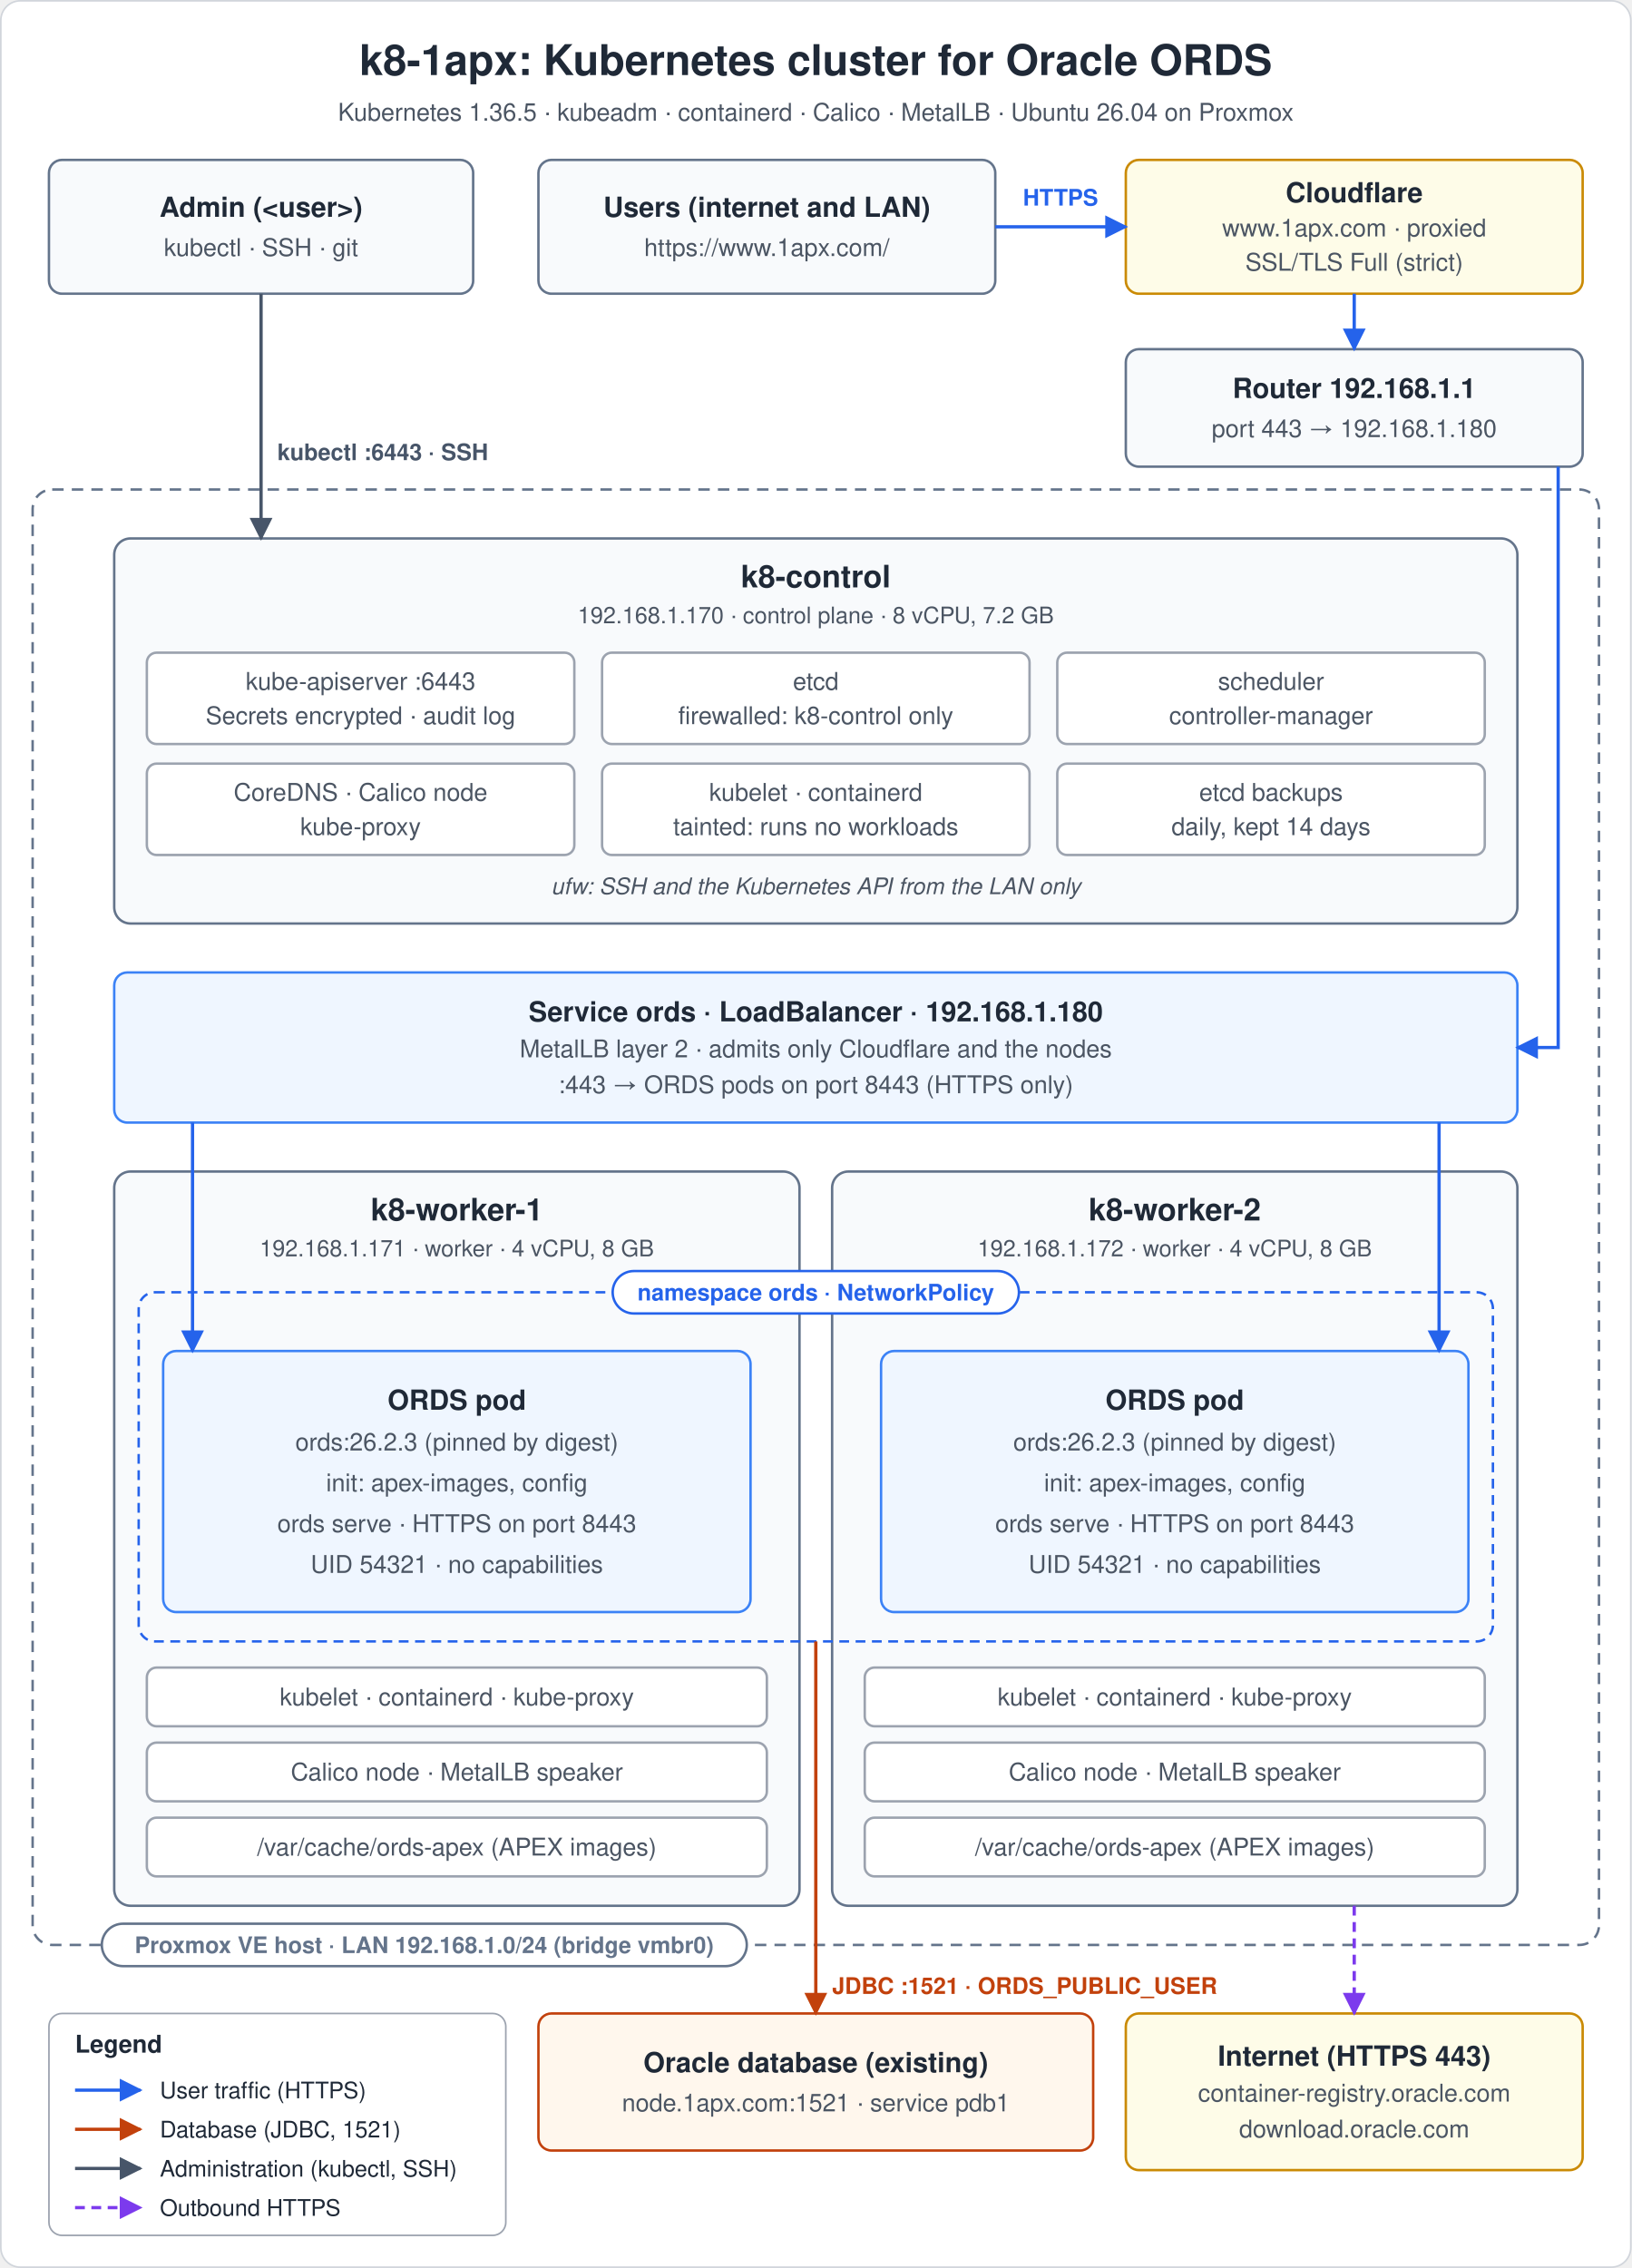
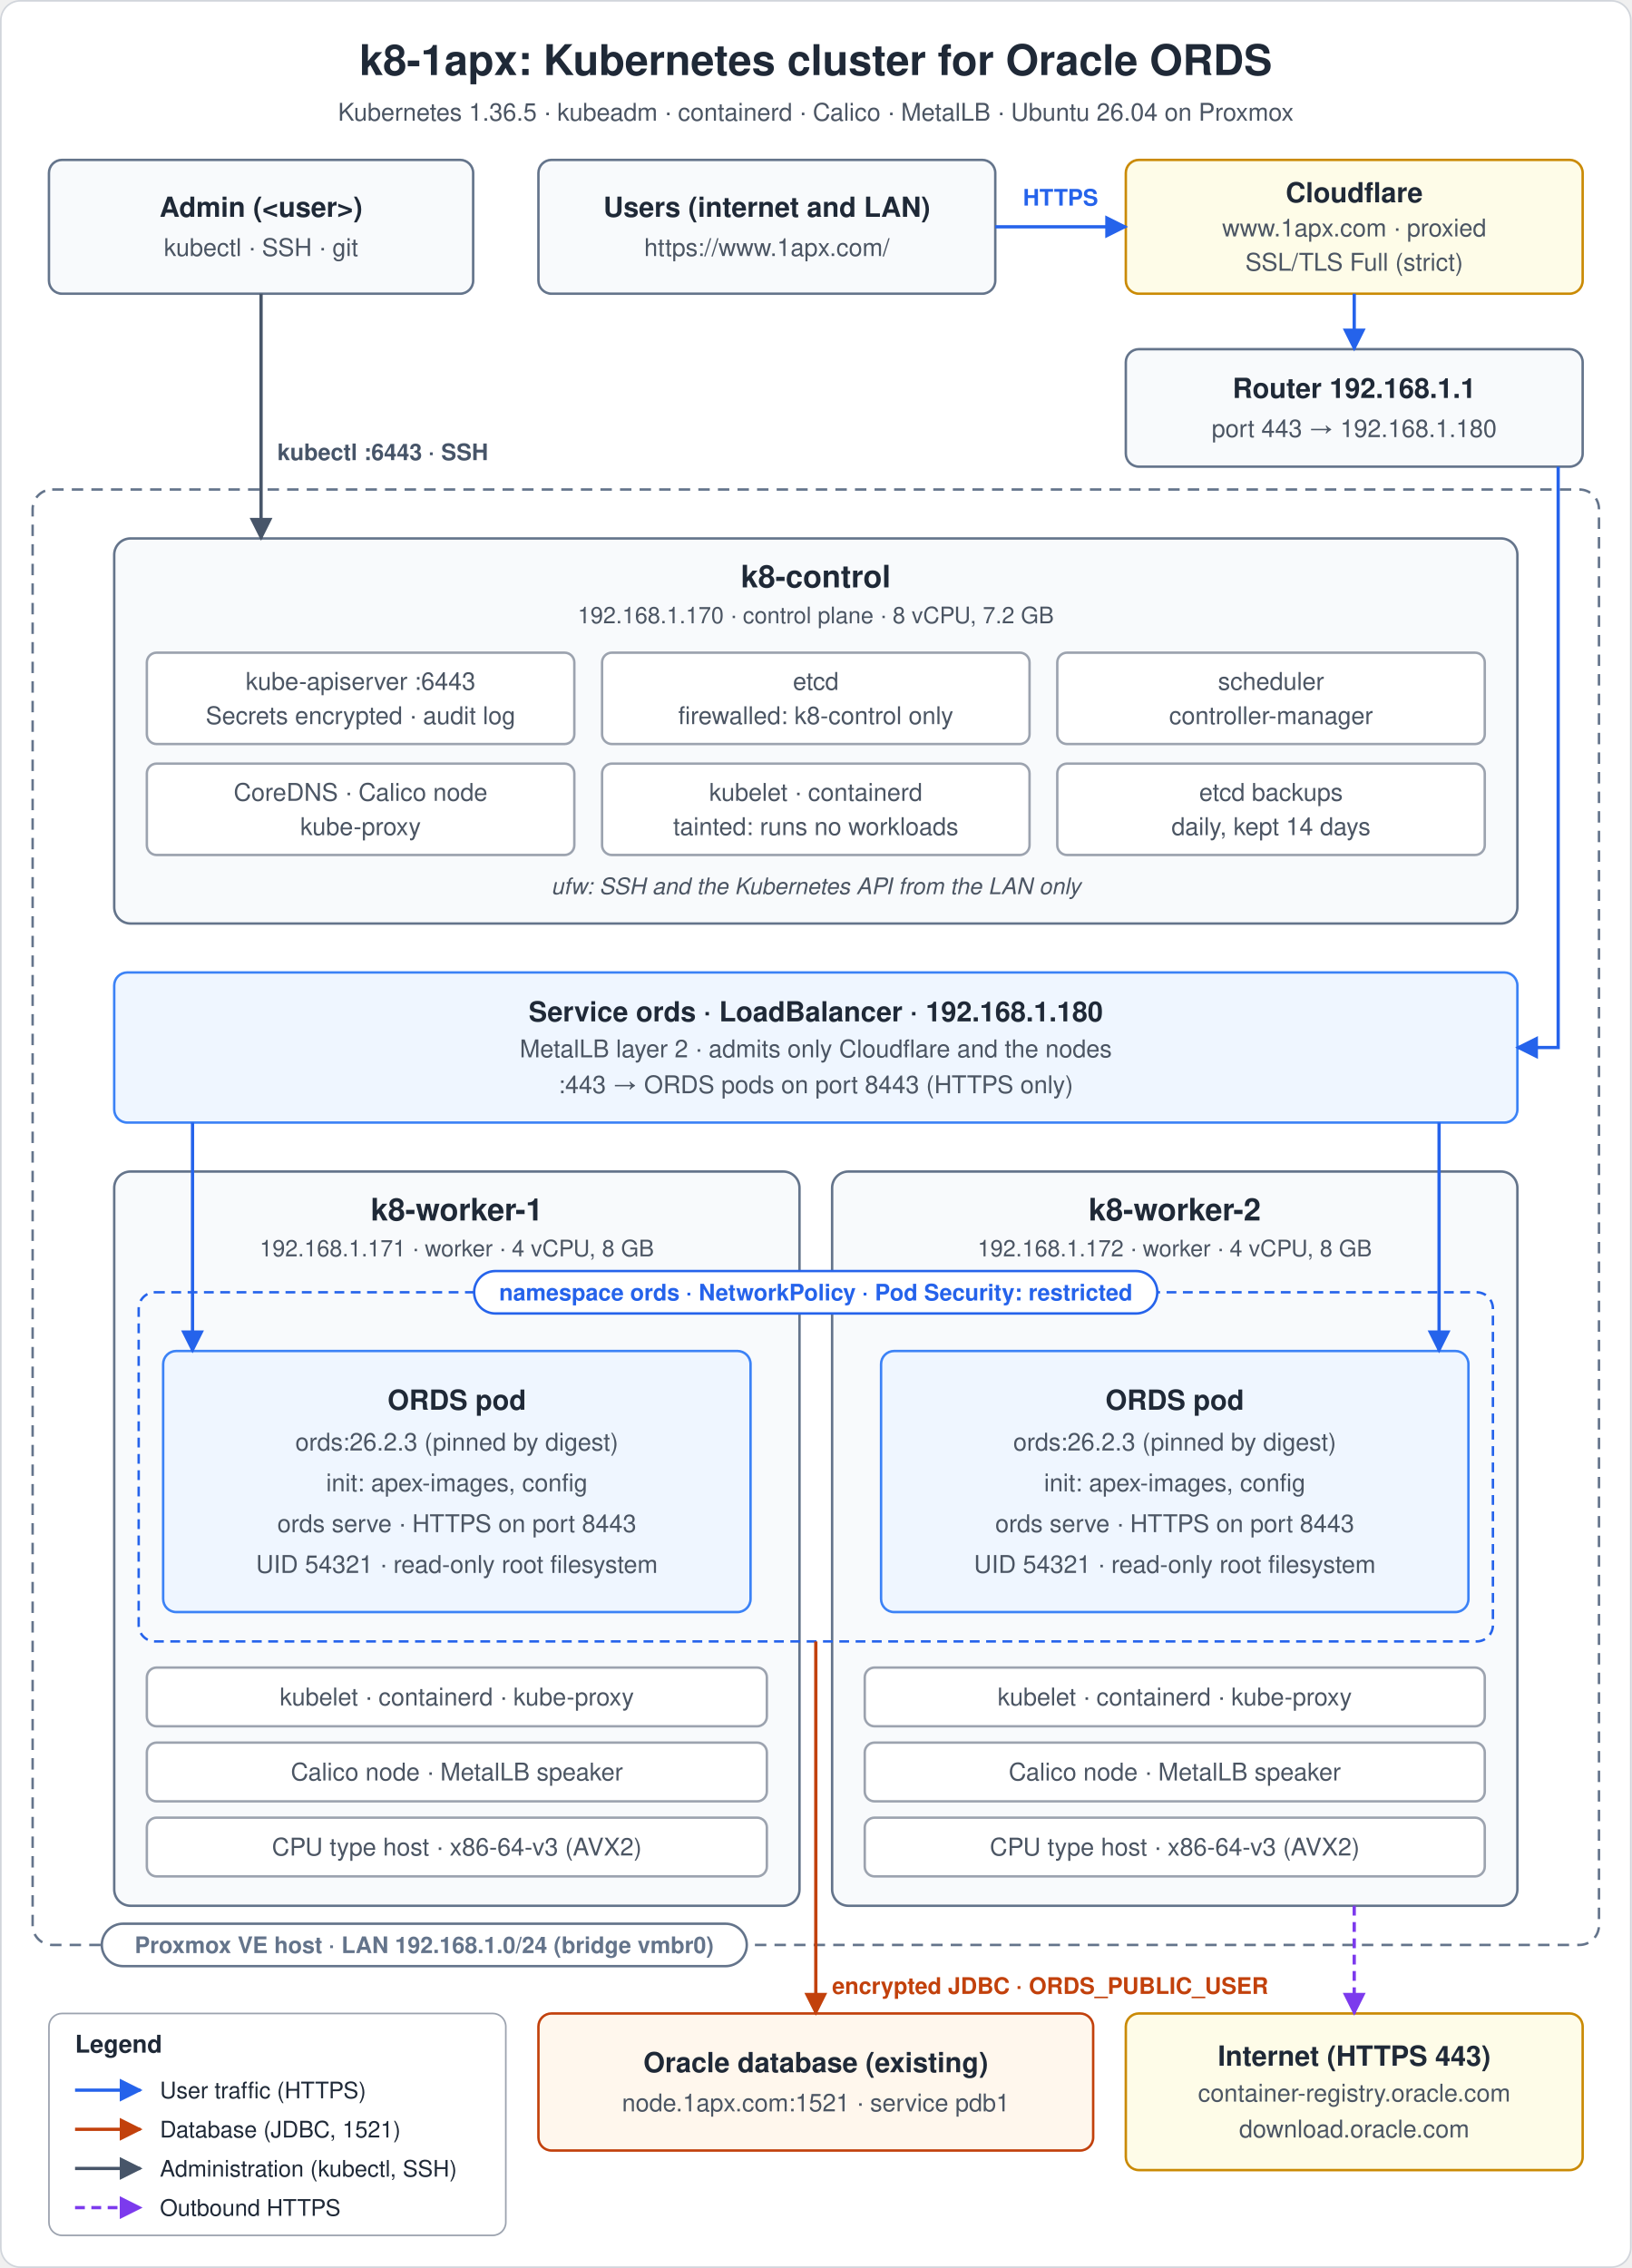
<svg xmlns="http://www.w3.org/2000/svg" width="1000" height="1390" viewBox="0 0 1000 1390" font-family="Helvetica Neue, Helvetica, Arial, Liberation Sans, Arimo, sans-serif" fill="#1f2937" role="img" aria-labelledby="title desc">
  <defs>
    <marker id="m-user" viewBox="0 0 10 10" refX="9" refY="5" markerWidth="7" markerHeight="7" orient="auto-start-reverse">
      <path d="M0,0 L10,5 L0,10 z" fill="#2563eb" />
    </marker>
    <marker id="m-db" viewBox="0 0 10 10" refX="9" refY="5" markerWidth="7" markerHeight="7" orient="auto-start-reverse">
      <path d="M0,0 L10,5 L0,10 z" fill="#c2410c" />
    </marker>
    <marker id="m-admin" viewBox="0 0 10 10" refX="9" refY="5" markerWidth="7" markerHeight="7" orient="auto-start-reverse">
      <path d="M0,0 L10,5 L0,10 z" fill="#475569" />
    </marker>
    <marker id="m-net" viewBox="0 0 10 10" refX="9" refY="5" markerWidth="7" markerHeight="7" orient="auto-start-reverse">
      <path d="M0,0 L10,5 L0,10 z" fill="#7c3aed" />
    </marker>
  </defs>
  <rect x="0.5" y="0.5" width="999" height="1389" rx="12" fill="#ffffff" stroke="#d1d5db" stroke-width="1" />
  <text x="500.0" y="46" font-size="26" text-anchor="middle" font-weight="bold">k8-1apx: Kubernetes cluster for Oracle ORDS</text>
  <text x="500.0" y="74" font-size="15" text-anchor="middle" fill="#4b5563">Kubernetes 1.36.5 · kubeadm · containerd · Calico · MetalLB · Ubuntu 26.04 on Proxmox</text>
  <rect x="30" y="98" width="260" height="82" rx="8" fill="#f8fafc" stroke="#64748b" stroke-width="1.5" />
  <text x="160.0" y="132.9" font-size="17" text-anchor="middle" font-weight="bold">Admin (&lt;user&gt;)</text>
  <text x="160.0" y="156.9" font-size="15" text-anchor="middle" fill="#4b5563">kubectl · SSH · git</text>
  <rect x="330" y="98" width="280" height="82" rx="8" fill="#f8fafc" stroke="#64748b" stroke-width="1.5" />
  <text x="470.0" y="132.9" font-size="17" text-anchor="middle" font-weight="bold">Users (internet and LAN)</text>
  <text x="470.0" y="156.9" font-size="15" text-anchor="middle" fill="#4b5563">https://www.1apx.com/</text>
  <rect x="690" y="98" width="280" height="82" rx="8" fill="#fefce8" stroke="#ca8a04" stroke-width="1.5" />
  <text x="830.0" y="124.0" font-size="17" text-anchor="middle" font-weight="bold">Cloudflare</text>
  <text x="830.0" y="144.9" font-size="15" text-anchor="middle" fill="#4b5563">www.1apx.com · proxied</text>
  <text x="830.0" y="165.9" font-size="15" text-anchor="middle" fill="#4b5563">SSL/TLS Full (strict)</text>
  <rect x="690" y="214" width="280" height="72" rx="8" fill="#f8fafc" stroke="#64748b" stroke-width="1.5" />
  <text x="830.0" y="243.9" font-size="17" text-anchor="middle" font-weight="bold">Router 192.168.1.1</text>
  <text x="830.0" y="267.9" font-size="15" text-anchor="middle" fill="#4b5563">port 443 → 192.168.1.180</text>
  <rect x="70" y="330" width="860" height="236" rx="10" fill="#f8fafc" stroke="#64748b" stroke-width="1.5" />
  <text x="500.0" y="360" font-size="19" text-anchor="middle" font-weight="bold">k8-control</text>
  <text x="500.0" y="382" font-size="14" text-anchor="middle" fill="#4b5563">192.168.1.170 · control plane · 8 vCPU, 7.2 GB</text>
  <rect x="90" y="400" width="262" height="56" rx="6" fill="#ffffff" stroke="#9ca3af" stroke-width="1.5" />
  <text x="221.0" y="422.8" font-size="15" text-anchor="middle" fill="#4b5563">kube-apiserver :6443</text>
  <text x="221.0" y="443.8" font-size="15" text-anchor="middle" fill="#4b5563">Secrets encrypted · audit log</text>
  <rect x="369" y="400" width="262" height="56" rx="6" fill="#ffffff" stroke="#9ca3af" stroke-width="1.5" />
  <text x="500.0" y="422.8" font-size="15" text-anchor="middle" fill="#4b5563">etcd</text>
  <text x="500.0" y="443.8" font-size="15" text-anchor="middle" fill="#4b5563">firewalled: k8-control only</text>
  <rect x="648" y="400" width="262" height="56" rx="6" fill="#ffffff" stroke="#9ca3af" stroke-width="1.5" />
  <text x="779.0" y="422.8" font-size="15" text-anchor="middle" fill="#4b5563">scheduler</text>
  <text x="779.0" y="443.8" font-size="15" text-anchor="middle" fill="#4b5563">controller-manager</text>
  <rect x="90" y="468" width="262" height="56" rx="6" fill="#ffffff" stroke="#9ca3af" stroke-width="1.5" />
  <text x="221.0" y="490.8" font-size="15" text-anchor="middle" fill="#4b5563">CoreDNS · Calico node</text>
  <text x="221.0" y="511.8" font-size="15" text-anchor="middle" fill="#4b5563">kube-proxy</text>
  <rect x="369" y="468" width="262" height="56" rx="6" fill="#ffffff" stroke="#9ca3af" stroke-width="1.5" />
  <text x="500.0" y="490.8" font-size="15" text-anchor="middle" fill="#4b5563">kubelet · containerd</text>
  <text x="500.0" y="511.8" font-size="15" text-anchor="middle" fill="#4b5563">tainted: runs no workloads</text>
  <rect x="648" y="468" width="262" height="56" rx="6" fill="#ffffff" stroke="#9ca3af" stroke-width="1.5" />
  <text x="779.0" y="490.8" font-size="15" text-anchor="middle" fill="#4b5563">etcd backups</text>
  <text x="779.0" y="511.8" font-size="15" text-anchor="middle" fill="#4b5563">daily, kept 14 days</text>
  <text x="500.0" y="548" font-size="14" text-anchor="middle" font-style="italic" fill="#4b5563">ufw: SSH and the Kubernetes API from the LAN only</text>
  <rect x="70" y="596" width="860" height="92" rx="8" fill="#eff6ff" stroke="#3b82f6" stroke-width="1.5" />
  <text x="500.0" y="626.0" font-size="17" text-anchor="middle" font-weight="bold">Service ords · LoadBalancer · 192.168.1.180</text>
  <text x="500.0" y="648.0" font-size="15" text-anchor="middle" fill="#4b5563">MetalLB layer 2 · admits only Cloudflare and the nodes</text>
  <text x="500.0" y="670.0" font-size="15" text-anchor="middle" fill="#4b5563">:443 → ORDS pods on port 8443 (HTTPS only)</text>
  <rect x="70" y="718" width="420" height="450" rx="10" fill="#f8fafc" stroke="#64748b" stroke-width="1.5" />
  <text x="280.0" y="748" font-size="19" text-anchor="middle" font-weight="bold">k8-worker-1</text>
  <text x="280.0" y="770" font-size="14" text-anchor="middle" fill="#4b5563">192.168.1.171 · worker · 4 vCPU, 8 GB</text>
  <rect x="510" y="718" width="420" height="450" rx="10" fill="#f8fafc" stroke="#64748b" stroke-width="1.5" />
  <text x="720.0" y="748" font-size="19" text-anchor="middle" font-weight="bold">k8-worker-2</text>
  <text x="720.0" y="770" font-size="14" text-anchor="middle" fill="#4b5563">192.168.1.172 · worker · 4 vCPU, 8 GB</text>
  <rect x="85" y="792" width="830" height="214" rx="10" fill="none" stroke="#2563eb" stroke-width="1.5" stroke-dasharray="6 4" />
  <rect x="100" y="828" width="360" height="160" rx="8" fill="#eff6ff" stroke="#3b82f6" stroke-width="1.5" />
  <text x="280.0" y="864.0" font-size="17" text-anchor="middle" font-weight="bold">ORDS pod</text>
  <text x="280.0" y="889.0" font-size="15" text-anchor="middle" fill="#4b5563">ords:26.2.3 (pinned by digest)</text>
  <text x="280.0" y="914.0" font-size="15" text-anchor="middle" fill="#4b5563">init: apex-images, config</text>
  <text x="280.0" y="939.0" font-size="15" text-anchor="middle" fill="#4b5563">ords serve · HTTPS on port 8443</text>
-   <text x="280.0" y="964.0" font-size="15" text-anchor="middle" fill="#4b5563">UID 54321 · no capabilities</text>
+   <text x="280.0" y="964.0" font-size="15" text-anchor="middle" fill="#4b5563">UID 54321 · read-only root filesystem</text>
  <rect x="90" y="1022" width="380" height="36" rx="6" fill="#ffffff" stroke="#9ca3af" stroke-width="1.5" />
  <text x="280.0" y="1045.2" font-size="15" text-anchor="middle" fill="#4b5563">kubelet · containerd · kube-proxy</text>
  <rect x="90" y="1068" width="380" height="36" rx="6" fill="#ffffff" stroke="#9ca3af" stroke-width="1.5" />
  <text x="280.0" y="1091.2" font-size="15" text-anchor="middle" fill="#4b5563">Calico node · MetalLB speaker</text>
  <rect x="90" y="1114" width="380" height="36" rx="6" fill="#ffffff" stroke="#9ca3af" stroke-width="1.5" />
-   <text x="280.0" y="1137.2" font-size="15" text-anchor="middle" fill="#4b5563">/var/cache/ords-apex (APEX images)</text>
+   <text x="280.0" y="1137.2" font-size="15" text-anchor="middle" fill="#4b5563">CPU type host · x86-64-v3 (AVX2)</text>
  <rect x="540" y="828" width="360" height="160" rx="8" fill="#eff6ff" stroke="#3b82f6" stroke-width="1.5" />
  <text x="720.0" y="864.0" font-size="17" text-anchor="middle" font-weight="bold">ORDS pod</text>
  <text x="720.0" y="889.0" font-size="15" text-anchor="middle" fill="#4b5563">ords:26.2.3 (pinned by digest)</text>
  <text x="720.0" y="914.0" font-size="15" text-anchor="middle" fill="#4b5563">init: apex-images, config</text>
  <text x="720.0" y="939.0" font-size="15" text-anchor="middle" fill="#4b5563">ords serve · HTTPS on port 8443</text>
-   <text x="720.0" y="964.0" font-size="15" text-anchor="middle" fill="#4b5563">UID 54321 · no capabilities</text>
+   <text x="720.0" y="964.0" font-size="15" text-anchor="middle" fill="#4b5563">UID 54321 · read-only root filesystem</text>
  <rect x="530" y="1022" width="380" height="36" rx="6" fill="#ffffff" stroke="#9ca3af" stroke-width="1.5" />
  <text x="720.0" y="1045.2" font-size="15" text-anchor="middle" fill="#4b5563">kubelet · containerd · kube-proxy</text>
  <rect x="530" y="1068" width="380" height="36" rx="6" fill="#ffffff" stroke="#9ca3af" stroke-width="1.5" />
  <text x="720.0" y="1091.2" font-size="15" text-anchor="middle" fill="#4b5563">Calico node · MetalLB speaker</text>
  <rect x="530" y="1114" width="380" height="36" rx="6" fill="#ffffff" stroke="#9ca3af" stroke-width="1.5" />
-   <text x="720.0" y="1137.2" font-size="15" text-anchor="middle" fill="#4b5563">/var/cache/ords-apex (APEX images)</text>
-   <rect x="375.5" y="779" width="249.0" height="26" rx="13" fill="#ffffff" stroke="#2563eb" stroke-width="1.5" />
-   <text x="500.0" y="797" font-size="14" text-anchor="middle" font-weight="bold" fill="#2563eb">namespace ords · NetworkPolicy</text>
+   <text x="720.0" y="1137.2" font-size="15" text-anchor="middle" fill="#4b5563">CPU type host · x86-64-v3 (AVX2)</text>
+   <rect x="290.6" y="779" width="418.7" height="26" rx="13" fill="#ffffff" stroke="#2563eb" stroke-width="1.5" />
+   <text x="500.0" y="797" font-size="14" text-anchor="middle" font-weight="bold" fill="#2563eb">namespace ords · NetworkPolicy · Pod Security: restricted</text>
  <rect x="20" y="300" width="960" height="892" rx="12" fill="none" stroke="#64748b" stroke-width="1.5" stroke-dasharray="7 5" />
  <rect x="62.4" y="1179" width="395.3" height="26" rx="13" fill="#ffffff" stroke="#64748b" stroke-width="1.5" />
  <text x="260" y="1197" font-size="14" text-anchor="middle" font-weight="bold" fill="#64748b">Proxmox VE host · LAN 192.168.1.0/24 (bridge vmbr0)</text>
  <rect x="330" y="1234" width="340" height="84" rx="8" fill="#fff7ed" stroke="#c2410c" stroke-width="1.5" />
  <text x="500.0" y="1270.0" font-size="17" text-anchor="middle" font-weight="bold">Oracle database (existing)</text>
  <text x="500.0" y="1294.0" font-size="15" text-anchor="middle" fill="#4b5563">node.1apx.com:1521 · service pdb1</text>
  <rect x="690" y="1234" width="280" height="96" rx="8" fill="#fefce8" stroke="#ca8a04" stroke-width="1.5" />
  <text x="830.0" y="1266.0" font-size="17" text-anchor="middle" font-weight="bold">Internet (HTTPS 443)</text>
  <text x="830.0" y="1288.0" font-size="15" text-anchor="middle" fill="#4b5563">container-registry.oracle.com</text>
  <text x="830.0" y="1310.0" font-size="15" text-anchor="middle" fill="#4b5563">download.oracle.com</text>
  <path d="M160.0,180 L160.0,330" fill="none" stroke="#475569" stroke-width="2" marker-end="url(#m-admin)" />
  <text x="170.0" y="282" font-size="14" text-anchor="start" font-weight="bold" fill="#475569">kubectl :6443 · SSH</text>
  <path d="M610,139.0 L690,139.0" fill="none" stroke="#2563eb" stroke-width="2" marker-end="url(#m-user)" />
  <text x="650.0" y="126.0" font-size="14" text-anchor="middle" font-weight="bold" fill="#2563eb">HTTPS</text>
  <path d="M830.0,180 L830.0,214" fill="none" stroke="#2563eb" stroke-width="2" marker-end="url(#m-user)" />
  <path d="M955.0,286 L955.0,642.0 L930,642.0" fill="none" stroke="#2563eb" stroke-width="2" marker-end="url(#m-user)" />
  <path d="M118,688 L118,828" fill="none" stroke="#2563eb" stroke-width="2" marker-end="url(#m-user)" />
  <path d="M882,688 L882,828" fill="none" stroke="#2563eb" stroke-width="2" marker-end="url(#m-user)" />
  <path d="M500.0,1006 L500.0,1234" fill="none" stroke="#c2410c" stroke-width="2" marker-end="url(#m-db)" />
-   <text x="510.0" y="1222" font-size="14" text-anchor="start" font-weight="bold" fill="#c2410c">JDBC :1521 · ORDS_PUBLIC_USER</text>
+   <text x="510.0" y="1222" font-size="14" text-anchor="start" font-weight="bold" fill="#c2410c">encrypted JDBC · ORDS_PUBLIC_USER</text>
  <path d="M830,1168 L830,1234" fill="none" stroke="#7c3aed" stroke-width="2" stroke-dasharray="6 4" marker-end="url(#m-net)" />
  <rect x="30" y="1234" width="280" height="136" rx="8" fill="#ffffff" stroke="#9ca3af" stroke-width="1" />
  <text x="46" y="1258" font-size="15" text-anchor="start" font-weight="bold">Legend</text>
  <path d="M46,1281 L86,1281" fill="none" stroke="#2563eb" stroke-width="2" marker-end="url(#m-user)" />
  <text x="98" y="1286" font-size="14" text-anchor="start">User traffic (HTTPS)</text>
  <path d="M46,1305 L86,1305" fill="none" stroke="#c2410c" stroke-width="2" marker-end="url(#m-db)" />
  <text x="98" y="1310" font-size="14" text-anchor="start">Database (JDBC, 1521)</text>
  <path d="M46,1329 L86,1329" fill="none" stroke="#475569" stroke-width="2" marker-end="url(#m-admin)" />
  <text x="98" y="1334" font-size="14" text-anchor="start">Administration (kubectl, SSH)</text>
  <path d="M46,1353 L86,1353" fill="none" stroke="#7c3aed" stroke-width="2" stroke-dasharray="6 4" marker-end="url(#m-net)" />
  <text x="98" y="1358" font-size="14" text-anchor="start">Outbound HTTPS</text>
</svg>
